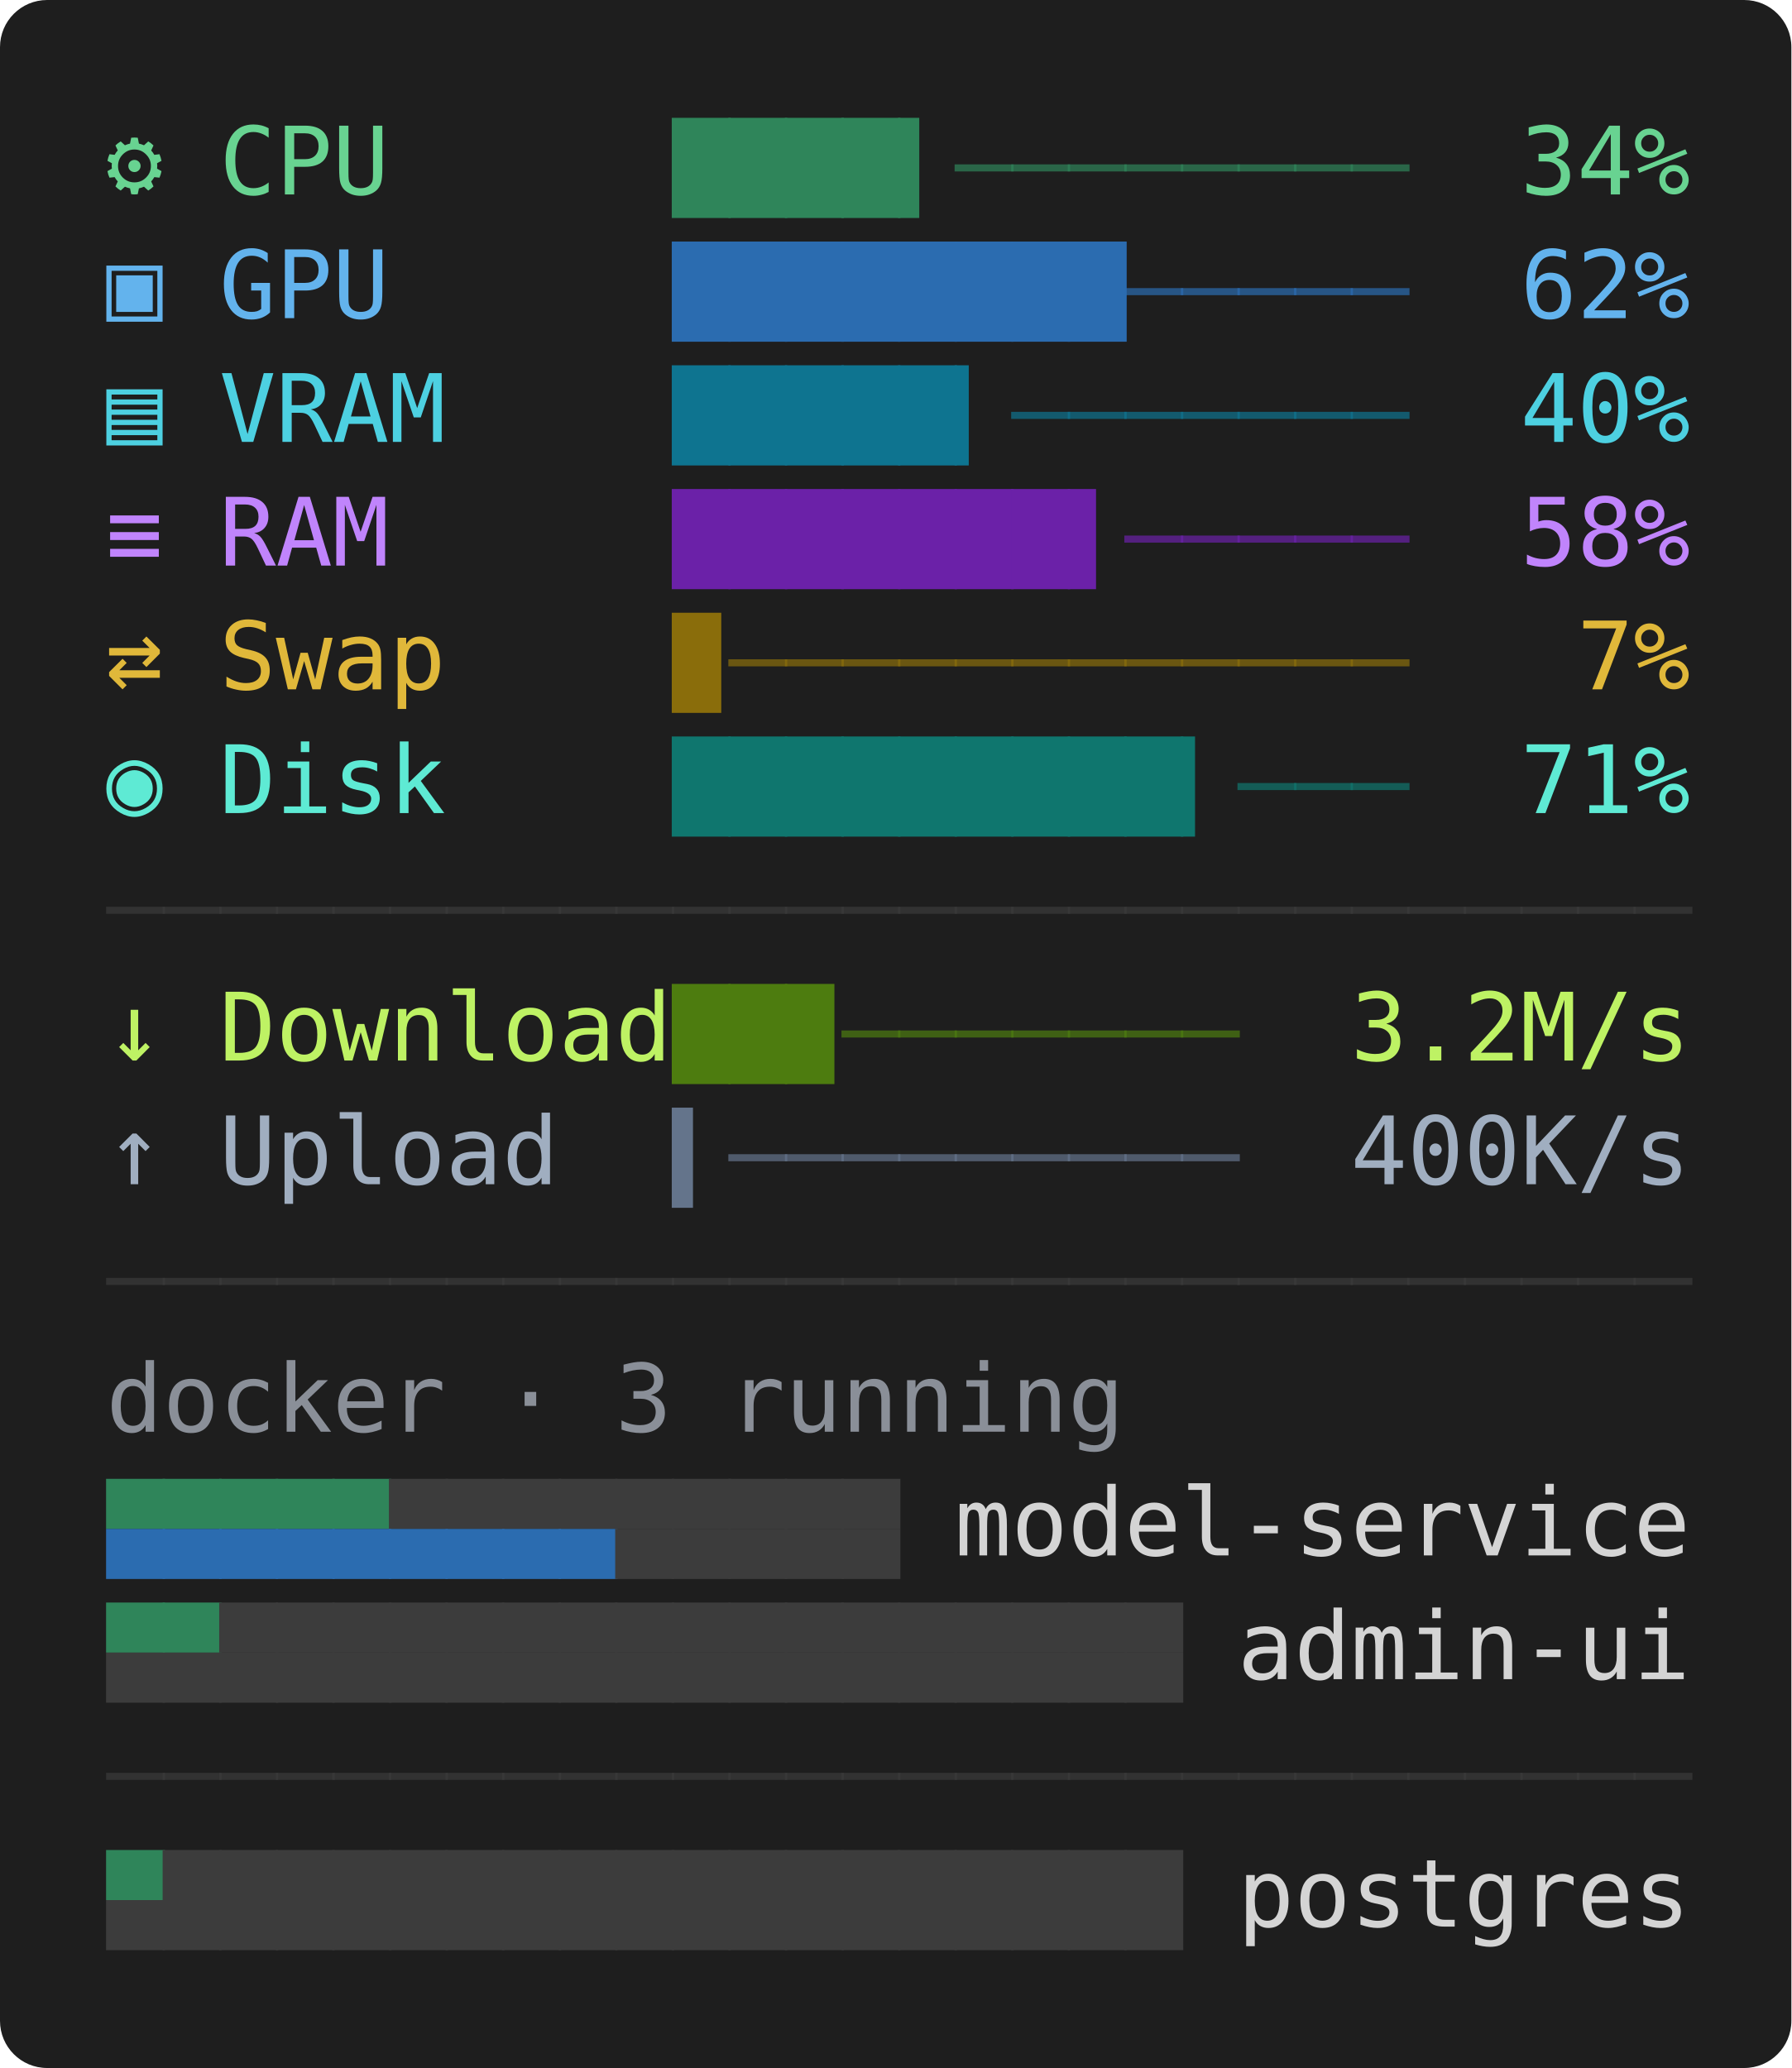
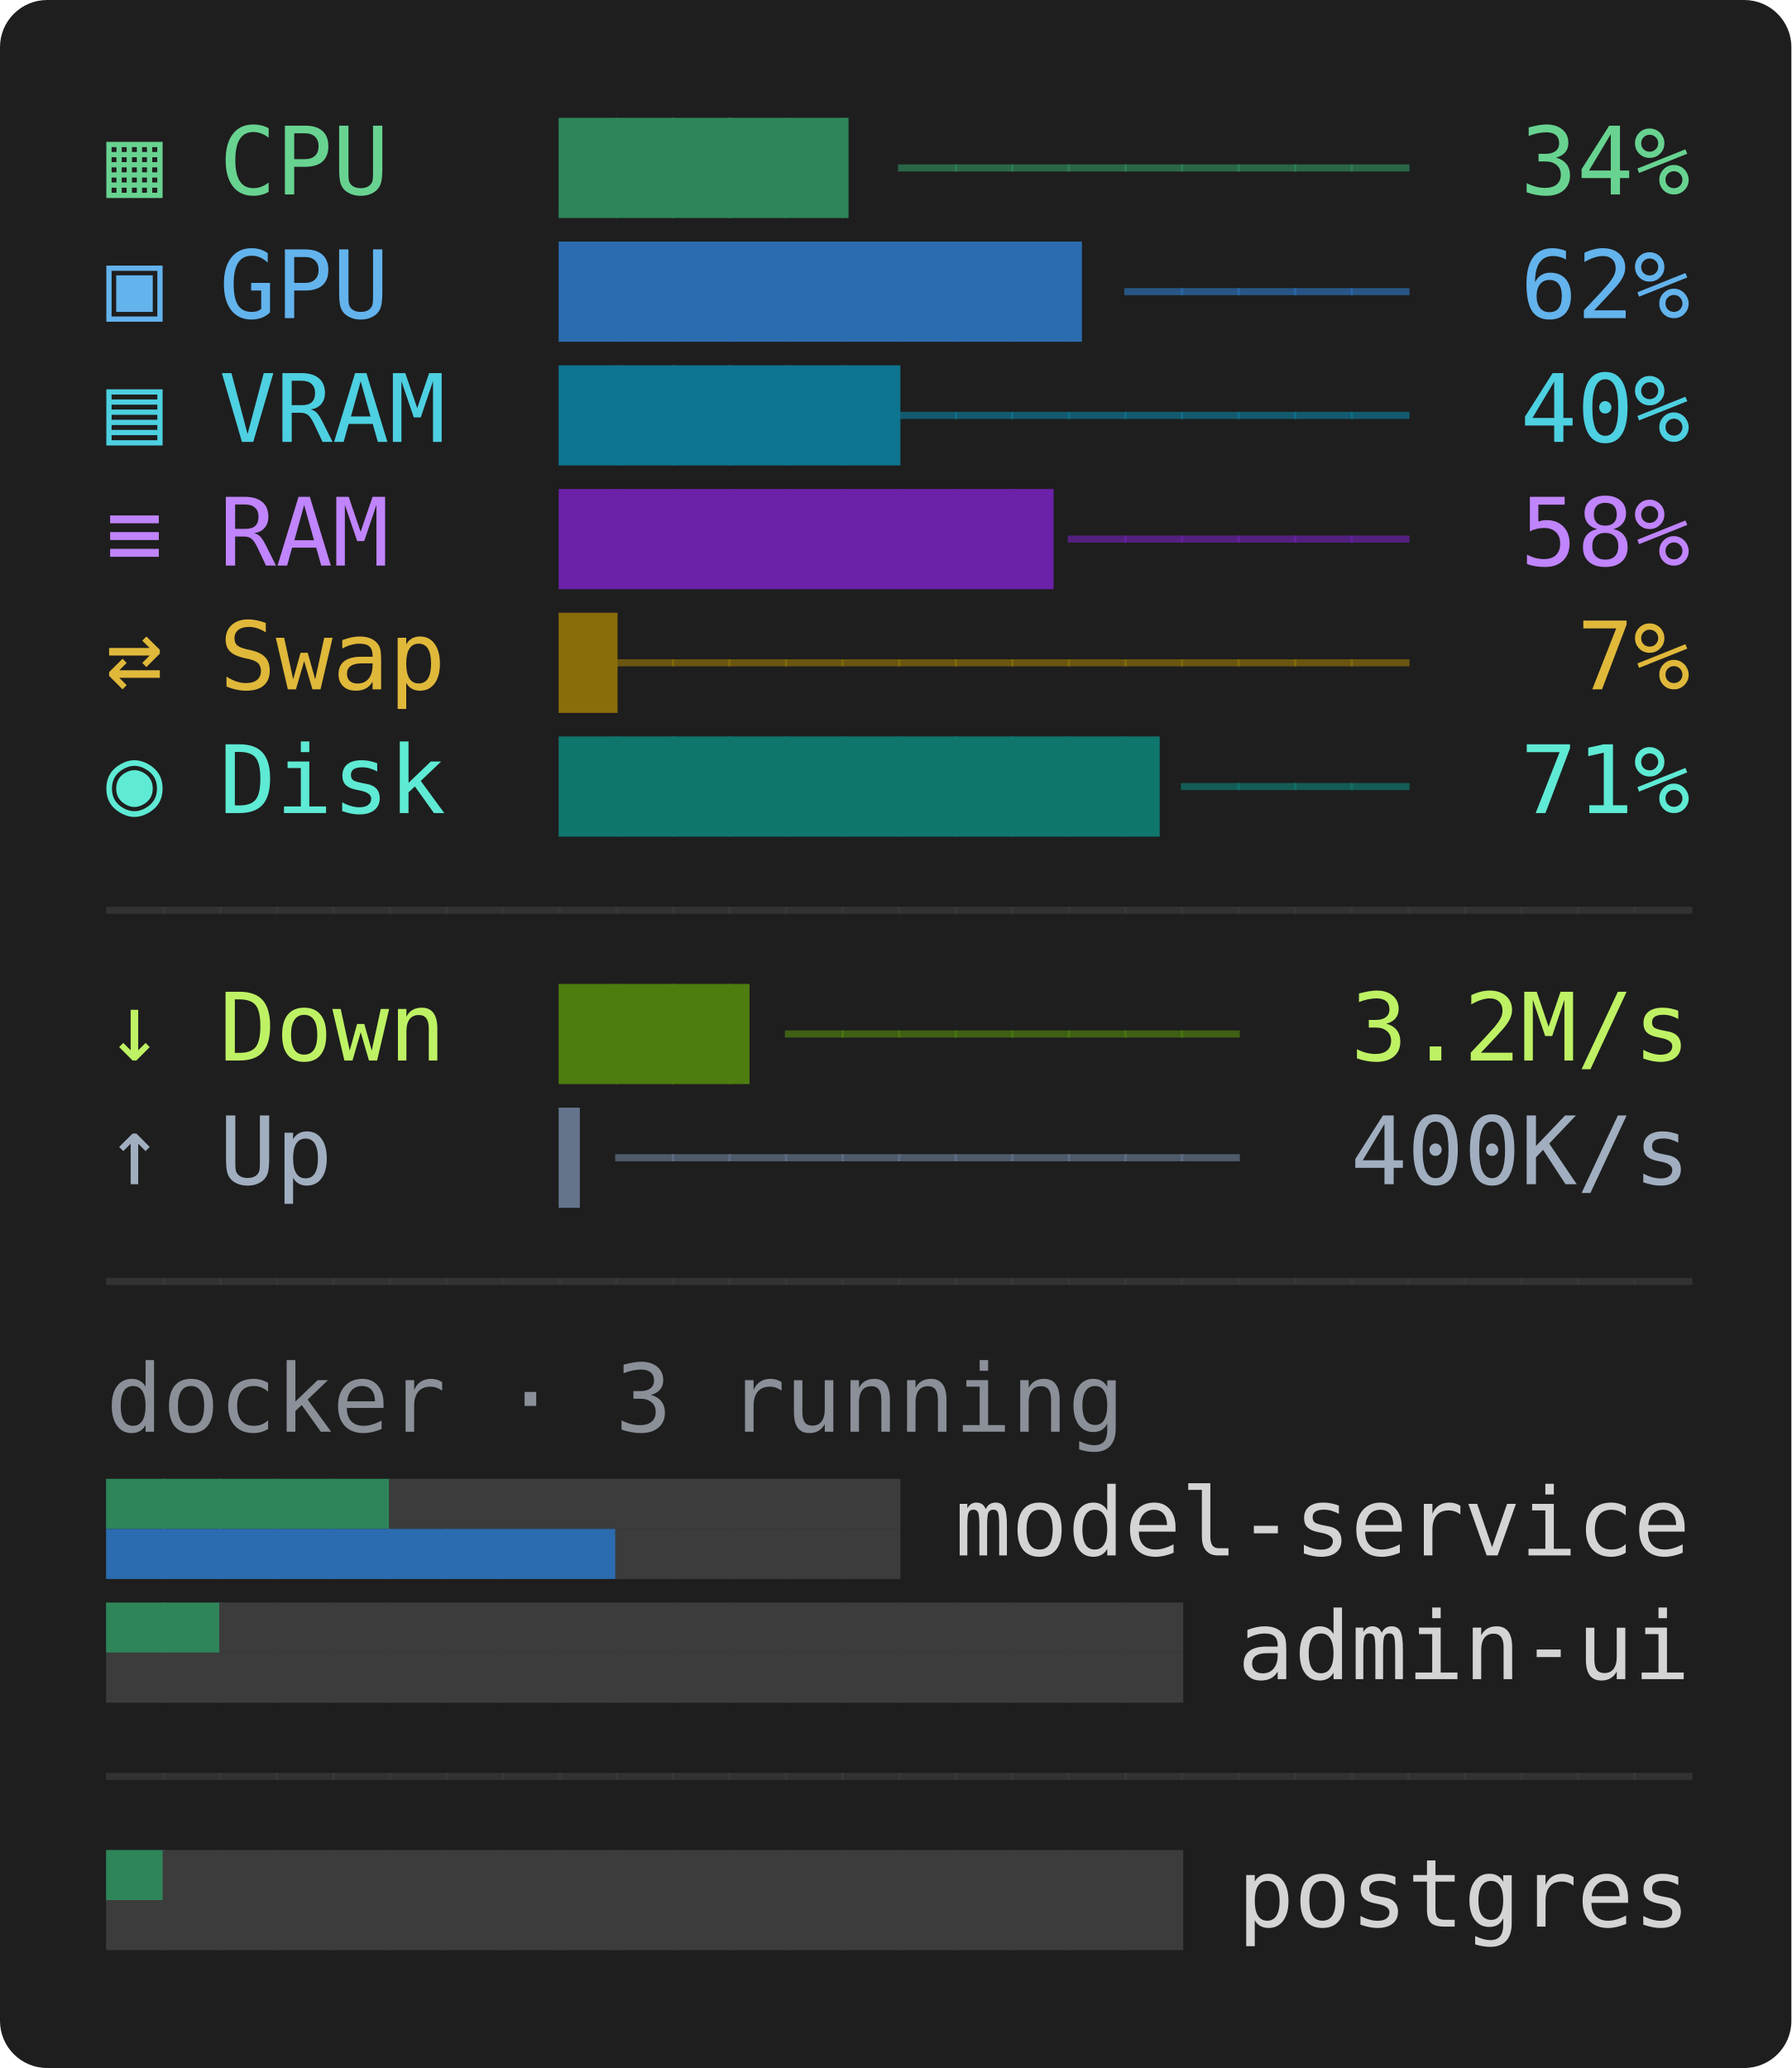
<svg xmlns="http://www.w3.org/2000/svg" width="304" height="351" viewBox="0 0 304 351" font-family="DejaVu Sans Mono, Menlo, Consolas, monospace" font-size="16">
  <rect width="304" height="351" rx="8" fill="#1e1e1e" />
-   <text x="18.0" y="33" fill="#68d391">⚙</text>
+   <text x="18.0" y="33" fill="#68d391">▦</text>
  <text x="37.2" y="33" fill="#68d391">C</text>
  <text x="46.8" y="33" fill="#68d391">P</text>
  <text x="56.4" y="33" fill="#68d391">U</text>
+   <rect x="94.8" y="20" width="10.0" height="17" fill="#2f855a" />
+   <rect x="104.4" y="20" width="10.0" height="17" fill="#2f855a" />
  <rect x="114.0" y="20" width="10.0" height="17" fill="#2f855a" />
  <rect x="123.6" y="20" width="10.0" height="17" fill="#2f855a" />
  <rect x="133.2" y="20" width="10.0" height="17" fill="#2f855a" />
-   <rect x="142.8" y="20" width="10.0" height="17" fill="#2f855a" />
-   <rect x="152.4" y="20" width="3.6" height="17" fill="#2f855a" />
+   <rect x="142.8" y="20" width="1.2" height="17" fill="#2f855a" />
+   <line x1="152.4" y1="28.5" x2="162.4" y2="28.5" stroke="#2f855a" stroke-width="1.2" opacity="0.7" />
  <line x1="162.0" y1="28.5" x2="172.0" y2="28.5" stroke="#2f855a" stroke-width="1.2" opacity="0.7" />
  <line x1="171.6" y1="28.5" x2="181.6" y2="28.5" stroke="#2f855a" stroke-width="1.2" opacity="0.7" />
  <line x1="181.2" y1="28.5" x2="191.2" y2="28.5" stroke="#2f855a" stroke-width="1.2" opacity="0.7" />
  <line x1="190.8" y1="28.5" x2="200.8" y2="28.5" stroke="#2f855a" stroke-width="1.2" opacity="0.7" />
  <line x1="200.4" y1="28.5" x2="210.4" y2="28.5" stroke="#2f855a" stroke-width="1.2" opacity="0.7" />
  <line x1="210.0" y1="28.5" x2="220.0" y2="28.5" stroke="#2f855a" stroke-width="1.2" opacity="0.7" />
  <line x1="219.6" y1="28.5" x2="229.6" y2="28.5" stroke="#2f855a" stroke-width="1.2" opacity="0.7" />
  <line x1="229.2" y1="28.5" x2="239.2" y2="28.5" stroke="#2f855a" stroke-width="1.2" opacity="0.7" />
  <text x="258.0" y="33" fill="#68d391">3</text>
  <text x="267.6" y="33" fill="#68d391">4</text>
  <text x="277.2" y="33" fill="#68d391">%</text>
  <text x="18.0" y="54" fill="#63b3ed">▣</text>
  <text x="37.2" y="54" fill="#63b3ed">G</text>
  <text x="46.8" y="54" fill="#63b3ed">P</text>
  <text x="56.4" y="54" fill="#63b3ed">U</text>
+   <rect x="94.8" y="41" width="10.0" height="17" fill="#2b6cb0" />
+   <rect x="104.4" y="41" width="10.0" height="17" fill="#2b6cb0" />
  <rect x="114.0" y="41" width="10.0" height="17" fill="#2b6cb0" />
  <rect x="123.6" y="41" width="10.0" height="17" fill="#2b6cb0" />
  <rect x="133.2" y="41" width="10.0" height="17" fill="#2b6cb0" />
  <rect x="142.8" y="41" width="10.0" height="17" fill="#2b6cb0" />
  <rect x="152.4" y="41" width="10.0" height="17" fill="#2b6cb0" />
  <rect x="162.0" y="41" width="10.0" height="17" fill="#2b6cb0" />
  <rect x="171.6" y="41" width="10.0" height="17" fill="#2b6cb0" />
-   <rect x="181.2" y="41" width="10.0" height="17" fill="#2b6cb0" />
+   <rect x="181.2" y="41" width="2.4" height="17" fill="#2b6cb0" />
  <line x1="190.8" y1="49.5" x2="200.8" y2="49.5" stroke="#2b6cb0" stroke-width="1.2" opacity="0.7" />
  <line x1="200.4" y1="49.5" x2="210.4" y2="49.5" stroke="#2b6cb0" stroke-width="1.2" opacity="0.7" />
  <line x1="210.0" y1="49.5" x2="220.0" y2="49.5" stroke="#2b6cb0" stroke-width="1.2" opacity="0.7" />
  <line x1="219.6" y1="49.5" x2="229.6" y2="49.5" stroke="#2b6cb0" stroke-width="1.2" opacity="0.7" />
  <line x1="229.2" y1="49.5" x2="239.2" y2="49.5" stroke="#2b6cb0" stroke-width="1.2" opacity="0.7" />
  <text x="258.0" y="54" fill="#63b3ed">6</text>
  <text x="267.6" y="54" fill="#63b3ed">2</text>
  <text x="277.2" y="54" fill="#63b3ed">%</text>
  <text x="18.0" y="75" fill="#4dd0e1">▤</text>
  <text x="37.2" y="75" fill="#4dd0e1">V</text>
  <text x="46.8" y="75" fill="#4dd0e1">R</text>
  <text x="56.4" y="75" fill="#4dd0e1">A</text>
  <text x="66.0" y="75" fill="#4dd0e1">M</text>
+   <rect x="94.8" y="62" width="10.0" height="17" fill="#0e7490" />
+   <rect x="104.4" y="62" width="10.0" height="17" fill="#0e7490" />
  <rect x="114.0" y="62" width="10.0" height="17" fill="#0e7490" />
  <rect x="123.6" y="62" width="10.0" height="17" fill="#0e7490" />
  <rect x="133.2" y="62" width="10.0" height="17" fill="#0e7490" />
  <rect x="142.8" y="62" width="10.0" height="17" fill="#0e7490" />
-   <rect x="152.4" y="62" width="10.0" height="17" fill="#0e7490" />
-   <rect x="162.0" y="62" width="2.4" height="17" fill="#0e7490" />
+   <line x1="152.4" y1="70.5" x2="162.4" y2="70.5" stroke="#0e7490" stroke-width="1.2" opacity="0.7" />
+   <line x1="162.0" y1="70.5" x2="172.0" y2="70.5" stroke="#0e7490" stroke-width="1.2" opacity="0.7" />
  <line x1="171.6" y1="70.5" x2="181.6" y2="70.5" stroke="#0e7490" stroke-width="1.2" opacity="0.7" />
  <line x1="181.2" y1="70.5" x2="191.2" y2="70.5" stroke="#0e7490" stroke-width="1.2" opacity="0.7" />
  <line x1="190.8" y1="70.5" x2="200.8" y2="70.5" stroke="#0e7490" stroke-width="1.2" opacity="0.7" />
  <line x1="200.4" y1="70.5" x2="210.4" y2="70.5" stroke="#0e7490" stroke-width="1.2" opacity="0.7" />
  <line x1="210.0" y1="70.5" x2="220.0" y2="70.5" stroke="#0e7490" stroke-width="1.2" opacity="0.7" />
  <line x1="219.6" y1="70.5" x2="229.6" y2="70.5" stroke="#0e7490" stroke-width="1.2" opacity="0.7" />
  <line x1="229.2" y1="70.5" x2="239.2" y2="70.5" stroke="#0e7490" stroke-width="1.2" opacity="0.7" />
  <text x="258.0" y="75" fill="#4dd0e1">4</text>
  <text x="267.6" y="75" fill="#4dd0e1">0</text>
  <text x="277.2" y="75" fill="#4dd0e1">%</text>
  <text x="18.0" y="96" fill="#c084fc">≡</text>
  <text x="37.2" y="96" fill="#c084fc">R</text>
  <text x="46.8" y="96" fill="#c084fc">A</text>
  <text x="56.4" y="96" fill="#c084fc">M</text>
+   <rect x="94.8" y="83" width="10.0" height="17" fill="#6b21a8" />
+   <rect x="104.4" y="83" width="10.0" height="17" fill="#6b21a8" />
  <rect x="114.0" y="83" width="10.0" height="17" fill="#6b21a8" />
  <rect x="123.6" y="83" width="10.0" height="17" fill="#6b21a8" />
  <rect x="133.2" y="83" width="10.0" height="17" fill="#6b21a8" />
  <rect x="142.8" y="83" width="10.0" height="17" fill="#6b21a8" />
  <rect x="152.4" y="83" width="10.0" height="17" fill="#6b21a8" />
  <rect x="162.0" y="83" width="10.0" height="17" fill="#6b21a8" />
-   <rect x="171.6" y="83" width="10.0" height="17" fill="#6b21a8" />
-   <rect x="181.2" y="83" width="4.8" height="17" fill="#6b21a8" />
+   <rect x="171.6" y="83" width="7.2" height="17" fill="#6b21a8" />
+   <line x1="181.2" y1="91.5" x2="191.2" y2="91.5" stroke="#6b21a8" stroke-width="1.2" opacity="0.7" />
  <line x1="190.8" y1="91.5" x2="200.8" y2="91.5" stroke="#6b21a8" stroke-width="1.2" opacity="0.7" />
  <line x1="200.4" y1="91.5" x2="210.4" y2="91.5" stroke="#6b21a8" stroke-width="1.2" opacity="0.7" />
  <line x1="210.0" y1="91.5" x2="220.0" y2="91.5" stroke="#6b21a8" stroke-width="1.2" opacity="0.7" />
  <line x1="219.6" y1="91.5" x2="229.6" y2="91.5" stroke="#6b21a8" stroke-width="1.2" opacity="0.7" />
  <line x1="229.2" y1="91.5" x2="239.2" y2="91.5" stroke="#6b21a8" stroke-width="1.2" opacity="0.7" />
  <text x="258.0" y="96" fill="#c084fc">5</text>
  <text x="267.6" y="96" fill="#c084fc">8</text>
  <text x="277.2" y="96" fill="#c084fc">%</text>
  <text x="18.0" y="117" fill="#e0b83a">⇄</text>
  <text x="37.2" y="117" fill="#e0b83a">S</text>
  <text x="46.8" y="117" fill="#e0b83a">w</text>
  <text x="56.4" y="117" fill="#e0b83a">a</text>
  <text x="66.0" y="117" fill="#e0b83a">p</text>
-   <rect x="114.0" y="104" width="8.4" height="17" fill="#8a6d0b" />
+   <rect x="94.8" y="104" width="10.0" height="17" fill="#8a6d0b" />
+   <line x1="104.4" y1="112.5" x2="114.4" y2="112.5" stroke="#8a6d0b" stroke-width="1.2" opacity="0.7" />
+   <line x1="114.0" y1="112.5" x2="124.0" y2="112.5" stroke="#8a6d0b" stroke-width="1.2" opacity="0.7" />
  <line x1="123.6" y1="112.5" x2="133.6" y2="112.5" stroke="#8a6d0b" stroke-width="1.2" opacity="0.7" />
  <line x1="133.2" y1="112.5" x2="143.2" y2="112.5" stroke="#8a6d0b" stroke-width="1.2" opacity="0.7" />
  <line x1="142.8" y1="112.5" x2="152.8" y2="112.5" stroke="#8a6d0b" stroke-width="1.2" opacity="0.7" />
  <line x1="152.4" y1="112.5" x2="162.4" y2="112.5" stroke="#8a6d0b" stroke-width="1.2" opacity="0.7" />
  <line x1="162.0" y1="112.5" x2="172.0" y2="112.5" stroke="#8a6d0b" stroke-width="1.2" opacity="0.7" />
  <line x1="171.6" y1="112.5" x2="181.6" y2="112.5" stroke="#8a6d0b" stroke-width="1.2" opacity="0.7" />
  <line x1="181.2" y1="112.5" x2="191.2" y2="112.5" stroke="#8a6d0b" stroke-width="1.2" opacity="0.7" />
  <line x1="190.8" y1="112.5" x2="200.8" y2="112.5" stroke="#8a6d0b" stroke-width="1.2" opacity="0.7" />
  <line x1="200.4" y1="112.5" x2="210.4" y2="112.5" stroke="#8a6d0b" stroke-width="1.2" opacity="0.7" />
  <line x1="210.0" y1="112.5" x2="220.0" y2="112.5" stroke="#8a6d0b" stroke-width="1.2" opacity="0.7" />
  <line x1="219.6" y1="112.5" x2="229.6" y2="112.5" stroke="#8a6d0b" stroke-width="1.2" opacity="0.7" />
  <line x1="229.2" y1="112.5" x2="239.2" y2="112.5" stroke="#8a6d0b" stroke-width="1.2" opacity="0.7" />
  <text x="267.6" y="117" fill="#e0b83a">7</text>
  <text x="277.2" y="117" fill="#e0b83a">%</text>
  <text x="18.0" y="138" fill="#5eead4">◉</text>
  <text x="37.2" y="138" fill="#5eead4">D</text>
  <text x="46.8" y="138" fill="#5eead4">i</text>
  <text x="56.4" y="138" fill="#5eead4">s</text>
  <text x="66.0" y="138" fill="#5eead4">k</text>
+   <rect x="94.8" y="125" width="10.0" height="17" fill="#0f766e" />
+   <rect x="104.4" y="125" width="10.0" height="17" fill="#0f766e" />
  <rect x="114.0" y="125" width="10.0" height="17" fill="#0f766e" />
  <rect x="123.6" y="125" width="10.0" height="17" fill="#0f766e" />
  <rect x="133.2" y="125" width="10.0" height="17" fill="#0f766e" />
  <rect x="142.8" y="125" width="10.0" height="17" fill="#0f766e" />
  <rect x="152.4" y="125" width="10.0" height="17" fill="#0f766e" />
  <rect x="162.0" y="125" width="10.0" height="17" fill="#0f766e" />
  <rect x="171.6" y="125" width="10.0" height="17" fill="#0f766e" />
  <rect x="181.2" y="125" width="10.0" height="17" fill="#0f766e" />
-   <rect x="190.8" y="125" width="10.0" height="17" fill="#0f766e" />
-   <rect x="200.4" y="125" width="2.4" height="17" fill="#0f766e" />
+   <rect x="190.8" y="125" width="6.0" height="17" fill="#0f766e" />
+   <line x1="200.4" y1="133.5" x2="210.4" y2="133.5" stroke="#0f766e" stroke-width="1.2" opacity="0.7" />
  <line x1="210.0" y1="133.5" x2="220.0" y2="133.5" stroke="#0f766e" stroke-width="1.2" opacity="0.7" />
  <line x1="219.6" y1="133.5" x2="229.6" y2="133.5" stroke="#0f766e" stroke-width="1.2" opacity="0.7" />
  <line x1="229.2" y1="133.5" x2="239.2" y2="133.5" stroke="#0f766e" stroke-width="1.2" opacity="0.7" />
  <text x="258.0" y="138" fill="#5eead4">7</text>
  <text x="267.6" y="138" fill="#5eead4">1</text>
  <text x="277.2" y="138" fill="#5eead4">%</text>
  <line x1="18.0" y1="154.5" x2="28.0" y2="154.5" stroke="#3a3a3a" stroke-width="1.2" opacity="0.7" />
  <line x1="27.6" y1="154.5" x2="37.6" y2="154.5" stroke="#3a3a3a" stroke-width="1.2" opacity="0.7" />
  <line x1="37.2" y1="154.5" x2="47.2" y2="154.5" stroke="#3a3a3a" stroke-width="1.2" opacity="0.7" />
  <line x1="46.8" y1="154.5" x2="56.8" y2="154.5" stroke="#3a3a3a" stroke-width="1.2" opacity="0.7" />
  <line x1="56.4" y1="154.5" x2="66.4" y2="154.5" stroke="#3a3a3a" stroke-width="1.2" opacity="0.7" />
  <line x1="66.0" y1="154.5" x2="76.0" y2="154.5" stroke="#3a3a3a" stroke-width="1.2" opacity="0.7" />
  <line x1="75.6" y1="154.5" x2="85.6" y2="154.5" stroke="#3a3a3a" stroke-width="1.2" opacity="0.7" />
  <line x1="85.2" y1="154.5" x2="95.2" y2="154.5" stroke="#3a3a3a" stroke-width="1.2" opacity="0.7" />
  <line x1="94.8" y1="154.5" x2="104.8" y2="154.5" stroke="#3a3a3a" stroke-width="1.2" opacity="0.7" />
  <line x1="104.4" y1="154.5" x2="114.4" y2="154.5" stroke="#3a3a3a" stroke-width="1.2" opacity="0.7" />
  <line x1="114.0" y1="154.5" x2="124.0" y2="154.5" stroke="#3a3a3a" stroke-width="1.2" opacity="0.7" />
  <line x1="123.6" y1="154.5" x2="133.6" y2="154.5" stroke="#3a3a3a" stroke-width="1.2" opacity="0.7" />
  <line x1="133.2" y1="154.5" x2="143.2" y2="154.5" stroke="#3a3a3a" stroke-width="1.2" opacity="0.7" />
  <line x1="142.8" y1="154.5" x2="152.8" y2="154.5" stroke="#3a3a3a" stroke-width="1.2" opacity="0.7" />
  <line x1="152.4" y1="154.5" x2="162.4" y2="154.5" stroke="#3a3a3a" stroke-width="1.2" opacity="0.7" />
  <line x1="162.0" y1="154.5" x2="172.0" y2="154.5" stroke="#3a3a3a" stroke-width="1.2" opacity="0.7" />
  <line x1="171.6" y1="154.5" x2="181.6" y2="154.5" stroke="#3a3a3a" stroke-width="1.2" opacity="0.7" />
  <line x1="181.2" y1="154.5" x2="191.2" y2="154.5" stroke="#3a3a3a" stroke-width="1.2" opacity="0.7" />
  <line x1="190.8" y1="154.5" x2="200.8" y2="154.5" stroke="#3a3a3a" stroke-width="1.2" opacity="0.7" />
  <line x1="200.4" y1="154.5" x2="210.4" y2="154.5" stroke="#3a3a3a" stroke-width="1.2" opacity="0.7" />
  <line x1="210.0" y1="154.5" x2="220.0" y2="154.5" stroke="#3a3a3a" stroke-width="1.2" opacity="0.7" />
  <line x1="219.6" y1="154.5" x2="229.6" y2="154.5" stroke="#3a3a3a" stroke-width="1.2" opacity="0.7" />
  <line x1="229.2" y1="154.5" x2="239.2" y2="154.5" stroke="#3a3a3a" stroke-width="1.2" opacity="0.7" />
  <line x1="238.8" y1="154.5" x2="248.8" y2="154.5" stroke="#3a3a3a" stroke-width="1.2" opacity="0.7" />
  <line x1="248.4" y1="154.5" x2="258.4" y2="154.5" stroke="#3a3a3a" stroke-width="1.2" opacity="0.7" />
  <line x1="258.0" y1="154.5" x2="268.0" y2="154.5" stroke="#3a3a3a" stroke-width="1.2" opacity="0.7" />
  <line x1="267.6" y1="154.5" x2="277.6" y2="154.5" stroke="#3a3a3a" stroke-width="1.2" opacity="0.7" />
  <line x1="277.2" y1="154.5" x2="287.2" y2="154.5" stroke="#3a3a3a" stroke-width="1.2" opacity="0.7" />
  <text x="18.0" y="180" fill="#bef264">↓</text>
  <text x="37.2" y="180" fill="#bef264">D</text>
  <text x="46.8" y="180" fill="#bef264">o</text>
  <text x="56.4" y="180" fill="#bef264">w</text>
  <text x="66.0" y="180" fill="#bef264">n</text>
-   <text x="75.6" y="180" fill="#bef264">l</text>
-   <text x="85.2" y="180" fill="#bef264">o</text>
-   <text x="94.8" y="180" fill="#bef264">a</text>
-   <text x="104.4" y="180" fill="#bef264">d</text>
+   <rect x="94.8" y="167" width="10.0" height="17" fill="#4d7c0f" />
+   <rect x="104.4" y="167" width="10.0" height="17" fill="#4d7c0f" />
  <rect x="114.0" y="167" width="10.0" height="17" fill="#4d7c0f" />
-   <rect x="123.6" y="167" width="10.0" height="17" fill="#4d7c0f" />
-   <rect x="133.2" y="167" width="8.4" height="17" fill="#4d7c0f" />
+   <rect x="123.6" y="167" width="3.6" height="17" fill="#4d7c0f" />
+   <line x1="133.2" y1="175.5" x2="143.2" y2="175.5" stroke="#4d7c0f" stroke-width="1.2" opacity="0.7" />
  <line x1="142.8" y1="175.5" x2="152.8" y2="175.5" stroke="#4d7c0f" stroke-width="1.2" opacity="0.7" />
  <line x1="152.4" y1="175.5" x2="162.4" y2="175.5" stroke="#4d7c0f" stroke-width="1.2" opacity="0.7" />
  <line x1="162.0" y1="175.5" x2="172.0" y2="175.5" stroke="#4d7c0f" stroke-width="1.2" opacity="0.7" />
  <line x1="171.6" y1="175.5" x2="181.6" y2="175.5" stroke="#4d7c0f" stroke-width="1.2" opacity="0.7" />
  <line x1="181.2" y1="175.5" x2="191.2" y2="175.5" stroke="#4d7c0f" stroke-width="1.2" opacity="0.7" />
  <line x1="190.8" y1="175.5" x2="200.8" y2="175.5" stroke="#4d7c0f" stroke-width="1.2" opacity="0.7" />
  <line x1="200.4" y1="175.5" x2="210.4" y2="175.5" stroke="#4d7c0f" stroke-width="1.2" opacity="0.7" />
  <text x="229.2" y="180" fill="#bef264">3</text>
  <text x="238.8" y="180" fill="#bef264">.</text>
  <text x="248.4" y="180" fill="#bef264">2</text>
  <text x="258.0" y="180" fill="#bef264">M</text>
  <text x="267.6" y="180" fill="#bef264">/</text>
  <text x="277.2" y="180" fill="#bef264">s</text>
  <text x="18.0" y="201" fill="#a0aec0">↑</text>
  <text x="37.2" y="201" fill="#a0aec0">U</text>
  <text x="46.8" y="201" fill="#a0aec0">p</text>
-   <text x="56.4" y="201" fill="#a0aec0">l</text>
-   <text x="66.0" y="201" fill="#a0aec0">o</text>
-   <text x="75.6" y="201" fill="#a0aec0">a</text>
-   <text x="85.2" y="201" fill="#a0aec0">d</text>
-   <rect x="114.0" y="188" width="3.6" height="17" fill="#64748b" />
+   <rect x="94.8" y="188" width="3.6" height="17" fill="#64748b" />
+   <line x1="104.4" y1="196.5" x2="114.4" y2="196.5" stroke="#64748b" stroke-width="1.2" opacity="0.7" />
+   <line x1="114.0" y1="196.5" x2="124.0" y2="196.5" stroke="#64748b" stroke-width="1.2" opacity="0.7" />
  <line x1="123.6" y1="196.5" x2="133.6" y2="196.5" stroke="#64748b" stroke-width="1.2" opacity="0.7" />
  <line x1="133.2" y1="196.5" x2="143.2" y2="196.5" stroke="#64748b" stroke-width="1.2" opacity="0.7" />
  <line x1="142.8" y1="196.5" x2="152.8" y2="196.5" stroke="#64748b" stroke-width="1.2" opacity="0.7" />
  <line x1="152.4" y1="196.5" x2="162.4" y2="196.5" stroke="#64748b" stroke-width="1.2" opacity="0.7" />
  <line x1="162.0" y1="196.5" x2="172.0" y2="196.5" stroke="#64748b" stroke-width="1.2" opacity="0.7" />
  <line x1="171.6" y1="196.5" x2="181.6" y2="196.5" stroke="#64748b" stroke-width="1.2" opacity="0.7" />
  <line x1="181.2" y1="196.5" x2="191.2" y2="196.5" stroke="#64748b" stroke-width="1.2" opacity="0.7" />
  <line x1="190.8" y1="196.5" x2="200.8" y2="196.5" stroke="#64748b" stroke-width="1.2" opacity="0.7" />
  <line x1="200.4" y1="196.5" x2="210.4" y2="196.5" stroke="#64748b" stroke-width="1.2" opacity="0.7" />
  <text x="229.2" y="201" fill="#a0aec0">4</text>
  <text x="238.8" y="201" fill="#a0aec0">0</text>
  <text x="248.4" y="201" fill="#a0aec0">0</text>
  <text x="258.0" y="201" fill="#a0aec0">K</text>
  <text x="267.6" y="201" fill="#a0aec0">/</text>
  <text x="277.2" y="201" fill="#a0aec0">s</text>
  <line x1="18.0" y1="217.5" x2="28.0" y2="217.5" stroke="#3a3a3a" stroke-width="1.2" opacity="0.7" />
  <line x1="27.6" y1="217.5" x2="37.6" y2="217.5" stroke="#3a3a3a" stroke-width="1.2" opacity="0.7" />
  <line x1="37.2" y1="217.5" x2="47.2" y2="217.5" stroke="#3a3a3a" stroke-width="1.2" opacity="0.7" />
  <line x1="46.8" y1="217.5" x2="56.8" y2="217.5" stroke="#3a3a3a" stroke-width="1.2" opacity="0.7" />
  <line x1="56.4" y1="217.5" x2="66.4" y2="217.5" stroke="#3a3a3a" stroke-width="1.2" opacity="0.7" />
  <line x1="66.0" y1="217.5" x2="76.0" y2="217.5" stroke="#3a3a3a" stroke-width="1.2" opacity="0.7" />
  <line x1="75.6" y1="217.5" x2="85.6" y2="217.5" stroke="#3a3a3a" stroke-width="1.2" opacity="0.7" />
  <line x1="85.2" y1="217.5" x2="95.2" y2="217.5" stroke="#3a3a3a" stroke-width="1.2" opacity="0.7" />
  <line x1="94.8" y1="217.5" x2="104.8" y2="217.5" stroke="#3a3a3a" stroke-width="1.2" opacity="0.7" />
  <line x1="104.4" y1="217.5" x2="114.4" y2="217.5" stroke="#3a3a3a" stroke-width="1.2" opacity="0.7" />
  <line x1="114.0" y1="217.5" x2="124.0" y2="217.5" stroke="#3a3a3a" stroke-width="1.2" opacity="0.7" />
  <line x1="123.6" y1="217.5" x2="133.6" y2="217.5" stroke="#3a3a3a" stroke-width="1.2" opacity="0.7" />
  <line x1="133.2" y1="217.5" x2="143.2" y2="217.5" stroke="#3a3a3a" stroke-width="1.2" opacity="0.7" />
  <line x1="142.8" y1="217.5" x2="152.8" y2="217.5" stroke="#3a3a3a" stroke-width="1.2" opacity="0.7" />
  <line x1="152.4" y1="217.5" x2="162.4" y2="217.5" stroke="#3a3a3a" stroke-width="1.2" opacity="0.7" />
  <line x1="162.0" y1="217.5" x2="172.0" y2="217.5" stroke="#3a3a3a" stroke-width="1.2" opacity="0.7" />
  <line x1="171.6" y1="217.5" x2="181.6" y2="217.5" stroke="#3a3a3a" stroke-width="1.2" opacity="0.7" />
  <line x1="181.2" y1="217.5" x2="191.2" y2="217.5" stroke="#3a3a3a" stroke-width="1.2" opacity="0.7" />
  <line x1="190.8" y1="217.5" x2="200.8" y2="217.5" stroke="#3a3a3a" stroke-width="1.2" opacity="0.7" />
  <line x1="200.4" y1="217.5" x2="210.4" y2="217.5" stroke="#3a3a3a" stroke-width="1.2" opacity="0.7" />
  <line x1="210.0" y1="217.5" x2="220.0" y2="217.5" stroke="#3a3a3a" stroke-width="1.2" opacity="0.7" />
  <line x1="219.6" y1="217.5" x2="229.6" y2="217.5" stroke="#3a3a3a" stroke-width="1.2" opacity="0.7" />
  <line x1="229.2" y1="217.5" x2="239.2" y2="217.5" stroke="#3a3a3a" stroke-width="1.2" opacity="0.7" />
  <line x1="238.8" y1="217.5" x2="248.8" y2="217.5" stroke="#3a3a3a" stroke-width="1.2" opacity="0.7" />
  <line x1="248.4" y1="217.5" x2="258.4" y2="217.5" stroke="#3a3a3a" stroke-width="1.2" opacity="0.7" />
  <line x1="258.0" y1="217.5" x2="268.0" y2="217.5" stroke="#3a3a3a" stroke-width="1.2" opacity="0.7" />
  <line x1="267.6" y1="217.5" x2="277.6" y2="217.5" stroke="#3a3a3a" stroke-width="1.2" opacity="0.7" />
  <line x1="277.2" y1="217.5" x2="287.2" y2="217.5" stroke="#3a3a3a" stroke-width="1.2" opacity="0.7" />
  <text x="18.0" y="243" fill="#8a8f98">d</text>
  <text x="27.6" y="243" fill="#8a8f98">o</text>
  <text x="37.2" y="243" fill="#8a8f98">c</text>
  <text x="46.8" y="243" fill="#8a8f98">k</text>
  <text x="56.4" y="243" fill="#8a8f98">e</text>
  <text x="66.0" y="243" fill="#8a8f98">r</text>
  <text x="85.2" y="243" fill="#8a8f98">·</text>
  <text x="104.4" y="243" fill="#8a8f98">3</text>
  <text x="123.6" y="243" fill="#8a8f98">r</text>
  <text x="133.2" y="243" fill="#8a8f98">u</text>
  <text x="142.8" y="243" fill="#8a8f98">n</text>
  <text x="152.4" y="243" fill="#8a8f98">n</text>
  <text x="162.0" y="243" fill="#8a8f98">i</text>
  <text x="171.6" y="243" fill="#8a8f98">n</text>
  <text x="181.2" y="243" fill="#8a8f98">g</text>
  <rect x="18.0" y="251" width="10.0" height="8.5" fill="#2f855a" />
  <rect x="18.0" y="259.5" width="10.0" height="8.5" fill="#2b6cb0" />
  <rect x="27.6" y="251" width="10.0" height="8.5" fill="#2f855a" />
  <rect x="27.6" y="259.5" width="10.0" height="8.5" fill="#2b6cb0" />
  <rect x="37.2" y="251" width="10.0" height="8.5" fill="#2f855a" />
  <rect x="37.2" y="259.5" width="10.0" height="8.5" fill="#2b6cb0" />
  <rect x="46.8" y="251" width="10.0" height="8.5" fill="#2f855a" />
  <rect x="46.8" y="259.5" width="10.0" height="8.5" fill="#2b6cb0" />
  <rect x="56.4" y="251" width="10.0" height="8.5" fill="#2f855a" />
  <rect x="56.4" y="259.5" width="10.0" height="8.5" fill="#2b6cb0" />
  <rect x="66.0" y="251" width="10.0" height="8.5" fill="#3c3c3c" />
  <rect x="66.0" y="259.5" width="10.0" height="8.5" fill="#2b6cb0" />
  <rect x="75.6" y="251" width="10.0" height="8.5" fill="#3c3c3c" />
  <rect x="75.6" y="259.5" width="10.0" height="8.5" fill="#2b6cb0" />
  <rect x="85.2" y="251" width="10.0" height="8.5" fill="#3c3c3c" />
  <rect x="85.2" y="259.5" width="10.0" height="8.5" fill="#2b6cb0" />
  <rect x="94.8" y="251" width="10.0" height="8.5" fill="#3c3c3c" />
  <rect x="94.8" y="259.5" width="10.0" height="8.5" fill="#2b6cb0" />
  <rect x="104.4" y="251" width="10.0" height="8.5" fill="#3c3c3c" />
  <rect x="104.4" y="259.5" width="10.0" height="8.5" fill="#3c3c3c" />
  <rect x="114.0" y="251" width="10.0" height="8.5" fill="#3c3c3c" />
  <rect x="114.0" y="259.5" width="10.0" height="8.5" fill="#3c3c3c" />
  <rect x="123.6" y="251" width="10.0" height="8.5" fill="#3c3c3c" />
  <rect x="123.6" y="259.5" width="10.0" height="8.5" fill="#3c3c3c" />
  <rect x="133.2" y="251" width="10.0" height="8.5" fill="#3c3c3c" />
  <rect x="133.2" y="259.5" width="10.0" height="8.5" fill="#3c3c3c" />
  <rect x="142.8" y="251" width="10.0" height="8.5" fill="#3c3c3c" />
  <rect x="142.8" y="259.5" width="10.0" height="8.5" fill="#3c3c3c" />
  <text x="162.0" y="264" fill="#d4d4d4">m</text>
  <text x="171.6" y="264" fill="#d4d4d4">o</text>
  <text x="181.2" y="264" fill="#d4d4d4">d</text>
  <text x="190.8" y="264" fill="#d4d4d4">e</text>
  <text x="200.4" y="264" fill="#d4d4d4">l</text>
  <text x="210.0" y="264" fill="#d4d4d4">-</text>
  <text x="219.6" y="264" fill="#d4d4d4">s</text>
  <text x="229.2" y="264" fill="#d4d4d4">e</text>
  <text x="238.8" y="264" fill="#d4d4d4">r</text>
  <text x="248.4" y="264" fill="#d4d4d4">v</text>
  <text x="258.0" y="264" fill="#d4d4d4">i</text>
  <text x="267.6" y="264" fill="#d4d4d4">c</text>
  <text x="277.2" y="264" fill="#d4d4d4">e</text>
  <rect x="18.0" y="272" width="10.0" height="8.5" fill="#2f855a" />
  <rect x="18.0" y="280.5" width="10.0" height="8.5" fill="#3c3c3c" />
  <rect x="27.6" y="272" width="10.0" height="8.5" fill="#2f855a" />
  <rect x="27.6" y="280.5" width="10.0" height="8.5" fill="#3c3c3c" />
  <rect x="37.2" y="272" width="10.0" height="8.5" fill="#3c3c3c" />
  <rect x="37.2" y="280.5" width="10.0" height="8.5" fill="#3c3c3c" />
  <rect x="46.8" y="272" width="10.0" height="8.5" fill="#3c3c3c" />
  <rect x="46.8" y="280.5" width="10.0" height="8.5" fill="#3c3c3c" />
  <rect x="56.4" y="272" width="10.0" height="8.5" fill="#3c3c3c" />
  <rect x="56.4" y="280.5" width="10.0" height="8.5" fill="#3c3c3c" />
  <rect x="66.0" y="272" width="10.0" height="8.5" fill="#3c3c3c" />
  <rect x="66.0" y="280.5" width="10.0" height="8.5" fill="#3c3c3c" />
  <rect x="75.6" y="272" width="10.0" height="8.5" fill="#3c3c3c" />
  <rect x="75.6" y="280.5" width="10.0" height="8.5" fill="#3c3c3c" />
  <rect x="85.2" y="272" width="10.0" height="8.5" fill="#3c3c3c" />
  <rect x="85.2" y="280.5" width="10.0" height="8.5" fill="#3c3c3c" />
  <rect x="94.8" y="272" width="10.0" height="8.5" fill="#3c3c3c" />
  <rect x="94.8" y="280.5" width="10.0" height="8.5" fill="#3c3c3c" />
  <rect x="104.4" y="272" width="10.0" height="8.5" fill="#3c3c3c" />
  <rect x="104.4" y="280.5" width="10.0" height="8.5" fill="#3c3c3c" />
  <rect x="114.0" y="272" width="10.0" height="8.5" fill="#3c3c3c" />
  <rect x="114.0" y="280.5" width="10.0" height="8.5" fill="#3c3c3c" />
  <rect x="123.6" y="272" width="10.0" height="8.5" fill="#3c3c3c" />
  <rect x="123.6" y="280.5" width="10.0" height="8.5" fill="#3c3c3c" />
  <rect x="133.2" y="272" width="10.0" height="8.5" fill="#3c3c3c" />
  <rect x="133.2" y="280.5" width="10.0" height="8.5" fill="#3c3c3c" />
  <rect x="142.8" y="272" width="10.0" height="8.5" fill="#3c3c3c" />
  <rect x="142.8" y="280.5" width="10.0" height="8.5" fill="#3c3c3c" />
  <rect x="152.4" y="272" width="10.0" height="8.5" fill="#3c3c3c" />
  <rect x="152.4" y="280.5" width="10.0" height="8.5" fill="#3c3c3c" />
  <rect x="162.0" y="272" width="10.0" height="8.5" fill="#3c3c3c" />
  <rect x="162.0" y="280.5" width="10.0" height="8.5" fill="#3c3c3c" />
  <rect x="171.6" y="272" width="10.0" height="8.5" fill="#3c3c3c" />
  <rect x="171.6" y="280.5" width="10.0" height="8.5" fill="#3c3c3c" />
  <rect x="181.2" y="272" width="10.0" height="8.5" fill="#3c3c3c" />
  <rect x="181.2" y="280.5" width="10.0" height="8.5" fill="#3c3c3c" />
  <rect x="190.8" y="272" width="10.0" height="8.5" fill="#3c3c3c" />
  <rect x="190.8" y="280.5" width="10.0" height="8.5" fill="#3c3c3c" />
  <text x="210.0" y="285" fill="#d4d4d4">a</text>
  <text x="219.6" y="285" fill="#d4d4d4">d</text>
  <text x="229.2" y="285" fill="#d4d4d4">m</text>
  <text x="238.8" y="285" fill="#d4d4d4">i</text>
  <text x="248.4" y="285" fill="#d4d4d4">n</text>
  <text x="258.0" y="285" fill="#d4d4d4">-</text>
  <text x="267.6" y="285" fill="#d4d4d4">u</text>
  <text x="277.2" y="285" fill="#d4d4d4">i</text>
  <line x1="18.0" y1="301.5" x2="28.0" y2="301.5" stroke="#3a3a3a" stroke-width="1.2" opacity="0.7" />
  <line x1="27.6" y1="301.5" x2="37.6" y2="301.5" stroke="#3a3a3a" stroke-width="1.2" opacity="0.7" />
  <line x1="37.2" y1="301.5" x2="47.2" y2="301.5" stroke="#3a3a3a" stroke-width="1.2" opacity="0.7" />
  <line x1="46.8" y1="301.5" x2="56.8" y2="301.5" stroke="#3a3a3a" stroke-width="1.2" opacity="0.7" />
  <line x1="56.4" y1="301.5" x2="66.4" y2="301.5" stroke="#3a3a3a" stroke-width="1.2" opacity="0.7" />
  <line x1="66.0" y1="301.5" x2="76.0" y2="301.5" stroke="#3a3a3a" stroke-width="1.2" opacity="0.7" />
  <line x1="75.6" y1="301.5" x2="85.6" y2="301.5" stroke="#3a3a3a" stroke-width="1.2" opacity="0.7" />
  <line x1="85.2" y1="301.5" x2="95.2" y2="301.5" stroke="#3a3a3a" stroke-width="1.2" opacity="0.7" />
  <line x1="94.8" y1="301.5" x2="104.8" y2="301.5" stroke="#3a3a3a" stroke-width="1.2" opacity="0.7" />
  <line x1="104.4" y1="301.5" x2="114.4" y2="301.5" stroke="#3a3a3a" stroke-width="1.2" opacity="0.7" />
  <line x1="114.0" y1="301.5" x2="124.0" y2="301.5" stroke="#3a3a3a" stroke-width="1.2" opacity="0.7" />
  <line x1="123.6" y1="301.5" x2="133.6" y2="301.5" stroke="#3a3a3a" stroke-width="1.2" opacity="0.7" />
  <line x1="133.2" y1="301.5" x2="143.2" y2="301.5" stroke="#3a3a3a" stroke-width="1.2" opacity="0.7" />
  <line x1="142.8" y1="301.5" x2="152.8" y2="301.5" stroke="#3a3a3a" stroke-width="1.2" opacity="0.7" />
  <line x1="152.4" y1="301.5" x2="162.4" y2="301.5" stroke="#3a3a3a" stroke-width="1.2" opacity="0.7" />
  <line x1="162.0" y1="301.5" x2="172.0" y2="301.5" stroke="#3a3a3a" stroke-width="1.2" opacity="0.7" />
  <line x1="171.6" y1="301.5" x2="181.6" y2="301.5" stroke="#3a3a3a" stroke-width="1.2" opacity="0.7" />
  <line x1="181.2" y1="301.5" x2="191.2" y2="301.5" stroke="#3a3a3a" stroke-width="1.2" opacity="0.7" />
  <line x1="190.8" y1="301.5" x2="200.8" y2="301.5" stroke="#3a3a3a" stroke-width="1.2" opacity="0.7" />
  <line x1="200.4" y1="301.5" x2="210.4" y2="301.5" stroke="#3a3a3a" stroke-width="1.2" opacity="0.7" />
  <line x1="210.0" y1="301.5" x2="220.0" y2="301.5" stroke="#3a3a3a" stroke-width="1.2" opacity="0.7" />
  <line x1="219.6" y1="301.5" x2="229.6" y2="301.5" stroke="#3a3a3a" stroke-width="1.2" opacity="0.7" />
  <line x1="229.2" y1="301.5" x2="239.2" y2="301.5" stroke="#3a3a3a" stroke-width="1.2" opacity="0.7" />
  <line x1="238.8" y1="301.5" x2="248.8" y2="301.5" stroke="#3a3a3a" stroke-width="1.2" opacity="0.7" />
  <line x1="248.4" y1="301.5" x2="258.4" y2="301.5" stroke="#3a3a3a" stroke-width="1.2" opacity="0.7" />
  <line x1="258.0" y1="301.5" x2="268.0" y2="301.5" stroke="#3a3a3a" stroke-width="1.2" opacity="0.7" />
  <line x1="267.6" y1="301.5" x2="277.6" y2="301.5" stroke="#3a3a3a" stroke-width="1.2" opacity="0.7" />
  <line x1="277.2" y1="301.5" x2="287.2" y2="301.5" stroke="#3a3a3a" stroke-width="1.2" opacity="0.7" />
  <rect x="18.0" y="314" width="10.0" height="8.5" fill="#2f855a" />
  <rect x="18.0" y="322.5" width="10.0" height="8.5" fill="#3c3c3c" />
  <rect x="27.6" y="314" width="10.0" height="8.5" fill="#3c3c3c" />
  <rect x="27.6" y="322.5" width="10.0" height="8.5" fill="#3c3c3c" />
  <rect x="37.2" y="314" width="10.0" height="8.5" fill="#3c3c3c" />
  <rect x="37.2" y="322.5" width="10.0" height="8.5" fill="#3c3c3c" />
  <rect x="46.8" y="314" width="10.0" height="8.5" fill="#3c3c3c" />
  <rect x="46.8" y="322.5" width="10.0" height="8.5" fill="#3c3c3c" />
  <rect x="56.4" y="314" width="10.0" height="8.5" fill="#3c3c3c" />
  <rect x="56.4" y="322.5" width="10.0" height="8.5" fill="#3c3c3c" />
  <rect x="66.0" y="314" width="10.0" height="8.5" fill="#3c3c3c" />
  <rect x="66.0" y="322.5" width="10.0" height="8.5" fill="#3c3c3c" />
  <rect x="75.6" y="314" width="10.0" height="8.5" fill="#3c3c3c" />
  <rect x="75.6" y="322.5" width="10.0" height="8.5" fill="#3c3c3c" />
  <rect x="85.2" y="314" width="10.0" height="8.5" fill="#3c3c3c" />
  <rect x="85.2" y="322.5" width="10.0" height="8.5" fill="#3c3c3c" />
  <rect x="94.8" y="314" width="10.0" height="8.5" fill="#3c3c3c" />
  <rect x="94.8" y="322.5" width="10.0" height="8.5" fill="#3c3c3c" />
  <rect x="104.4" y="314" width="10.0" height="8.5" fill="#3c3c3c" />
  <rect x="104.4" y="322.5" width="10.0" height="8.5" fill="#3c3c3c" />
  <rect x="114.0" y="314" width="10.0" height="8.5" fill="#3c3c3c" />
  <rect x="114.0" y="322.5" width="10.0" height="8.5" fill="#3c3c3c" />
  <rect x="123.6" y="314" width="10.0" height="8.5" fill="#3c3c3c" />
  <rect x="123.6" y="322.5" width="10.0" height="8.5" fill="#3c3c3c" />
  <rect x="133.2" y="314" width="10.0" height="8.5" fill="#3c3c3c" />
  <rect x="133.2" y="322.5" width="10.0" height="8.5" fill="#3c3c3c" />
  <rect x="142.8" y="314" width="10.0" height="8.5" fill="#3c3c3c" />
  <rect x="142.8" y="322.5" width="10.0" height="8.5" fill="#3c3c3c" />
  <rect x="152.4" y="314" width="10.0" height="8.5" fill="#3c3c3c" />
  <rect x="152.4" y="322.5" width="10.0" height="8.5" fill="#3c3c3c" />
  <rect x="162.0" y="314" width="10.0" height="8.5" fill="#3c3c3c" />
  <rect x="162.0" y="322.5" width="10.0" height="8.5" fill="#3c3c3c" />
  <rect x="171.6" y="314" width="10.0" height="8.5" fill="#3c3c3c" />
  <rect x="171.6" y="322.5" width="10.0" height="8.5" fill="#3c3c3c" />
  <rect x="181.2" y="314" width="10.0" height="8.5" fill="#3c3c3c" />
  <rect x="181.2" y="322.5" width="10.0" height="8.5" fill="#3c3c3c" />
  <rect x="190.8" y="314" width="10.0" height="8.5" fill="#3c3c3c" />
  <rect x="190.8" y="322.5" width="10.0" height="8.5" fill="#3c3c3c" />
  <text x="210.0" y="327" fill="#d4d4d4">p</text>
  <text x="219.6" y="327" fill="#d4d4d4">o</text>
  <text x="229.2" y="327" fill="#d4d4d4">s</text>
  <text x="238.8" y="327" fill="#d4d4d4">t</text>
  <text x="248.4" y="327" fill="#d4d4d4">g</text>
  <text x="258.0" y="327" fill="#d4d4d4">r</text>
  <text x="267.6" y="327" fill="#d4d4d4">e</text>
  <text x="277.2" y="327" fill="#d4d4d4">s</text>
</svg>
